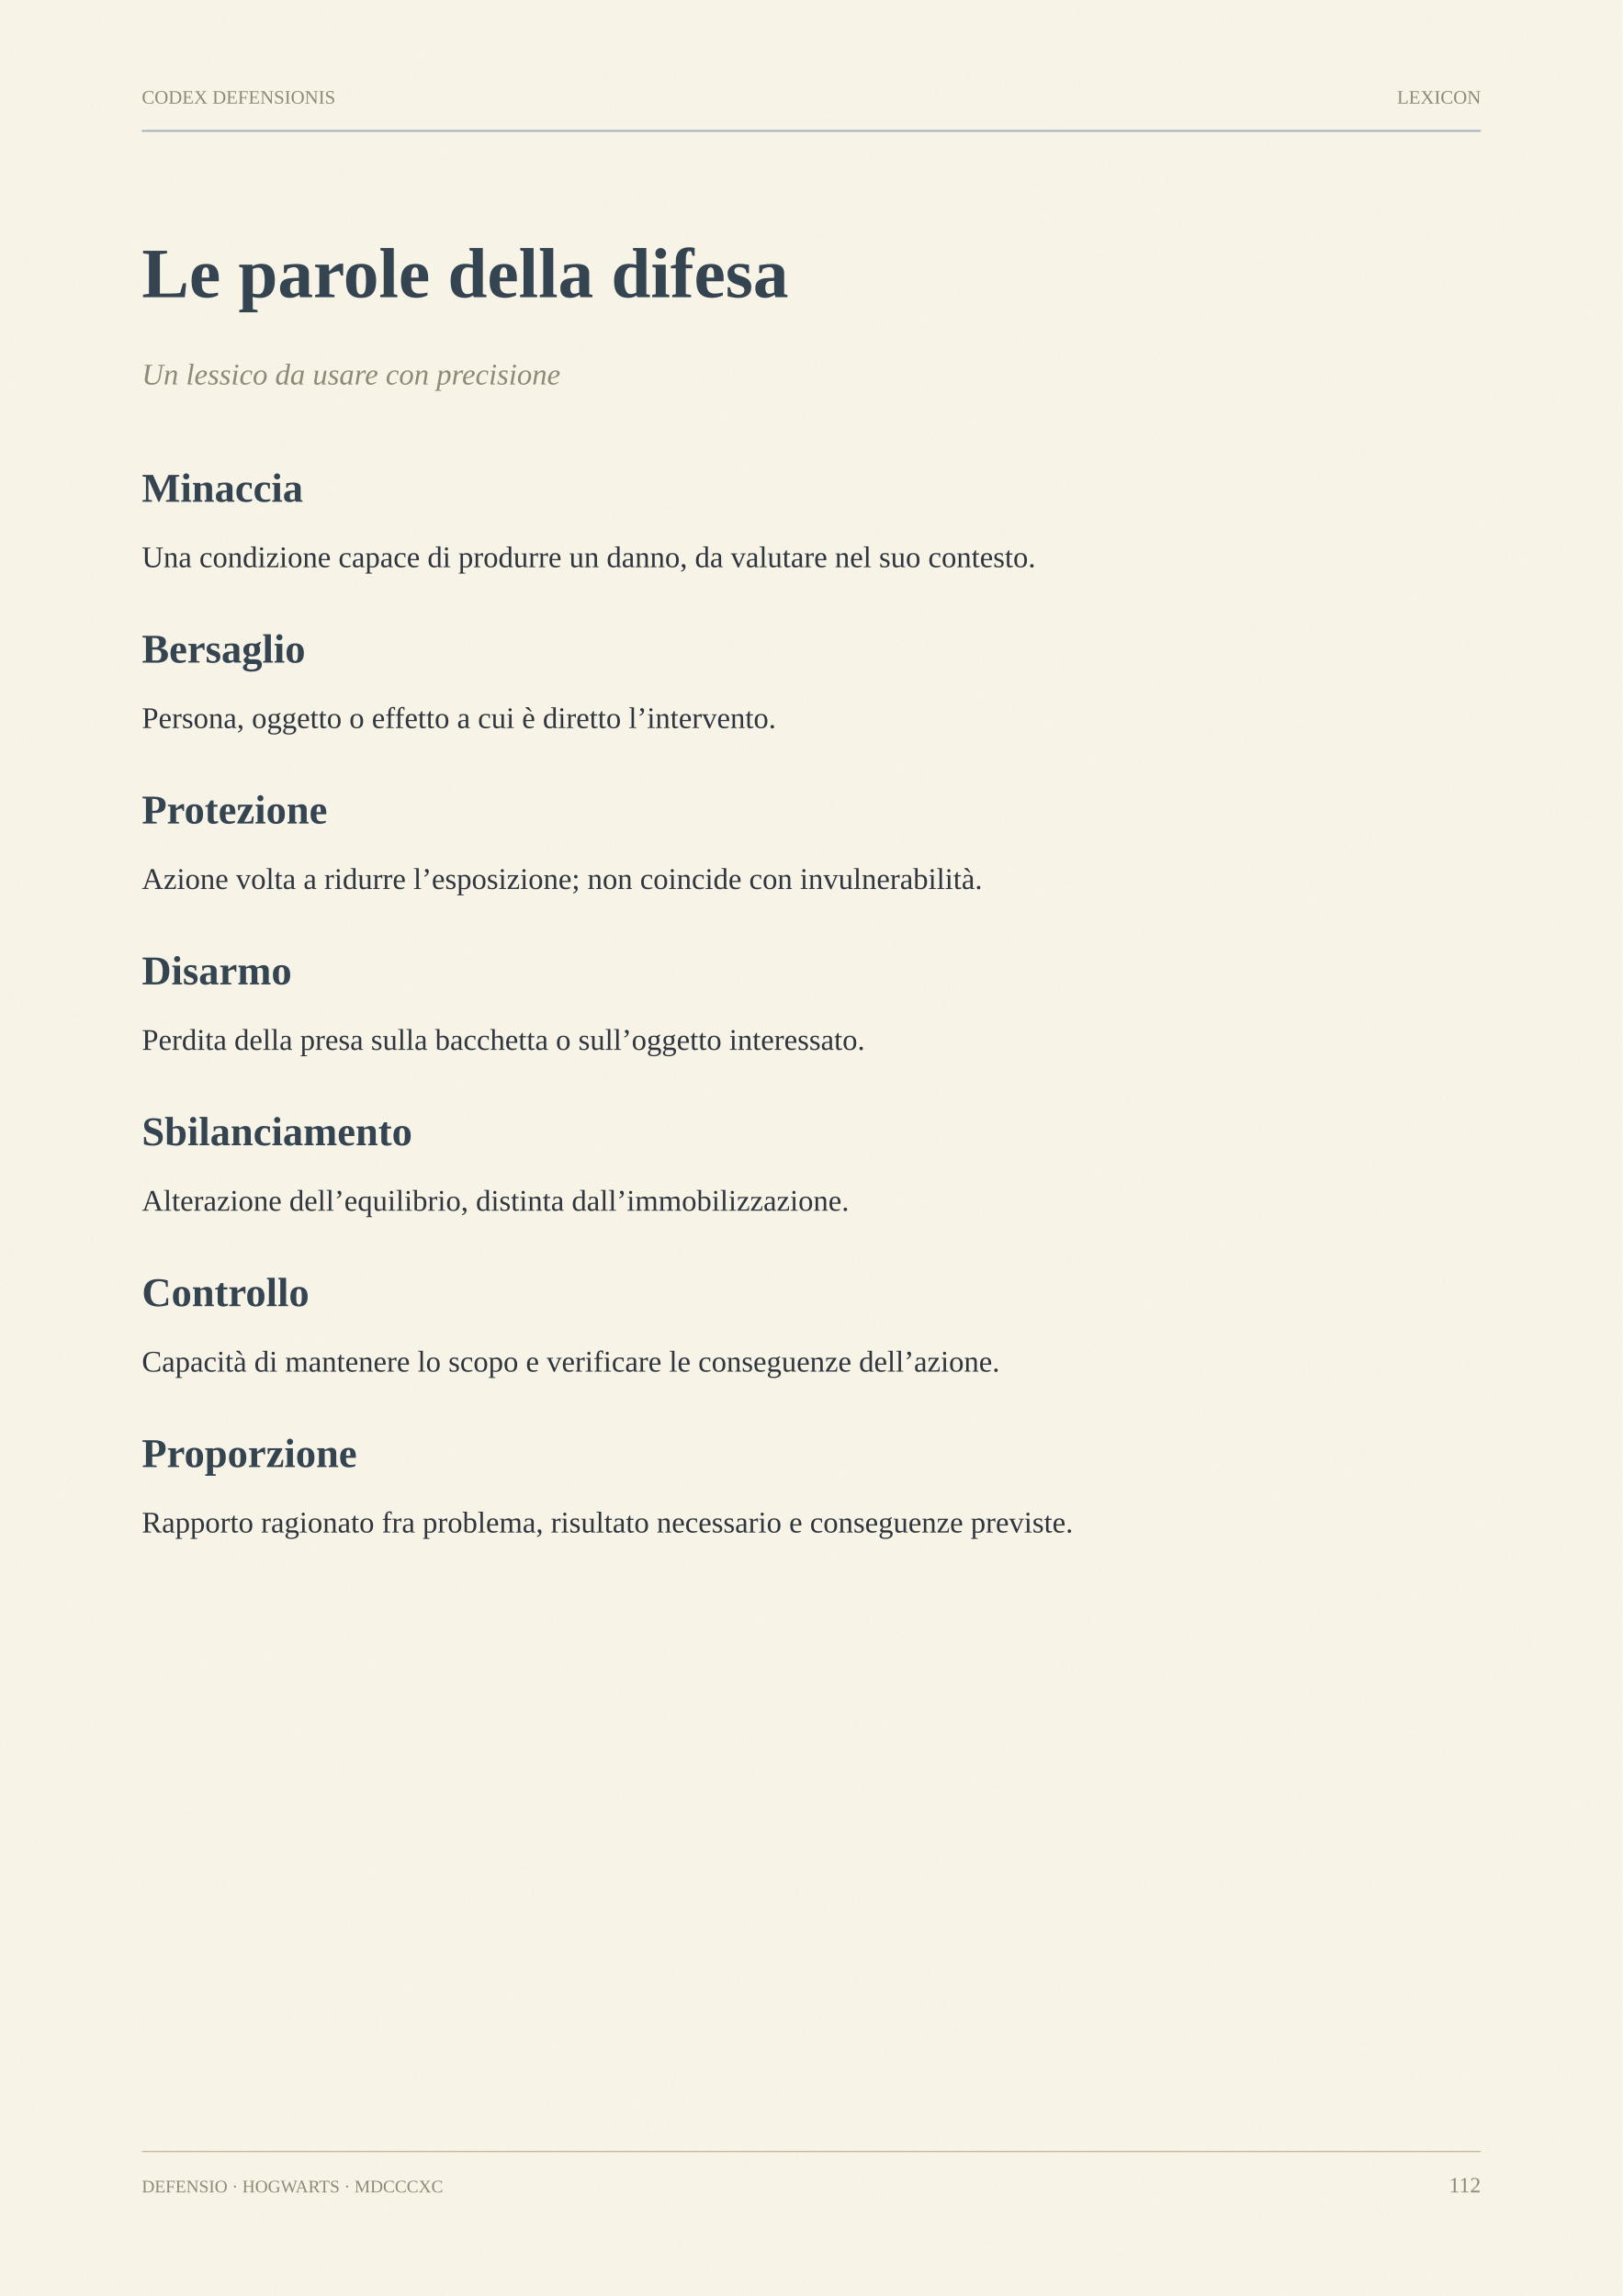
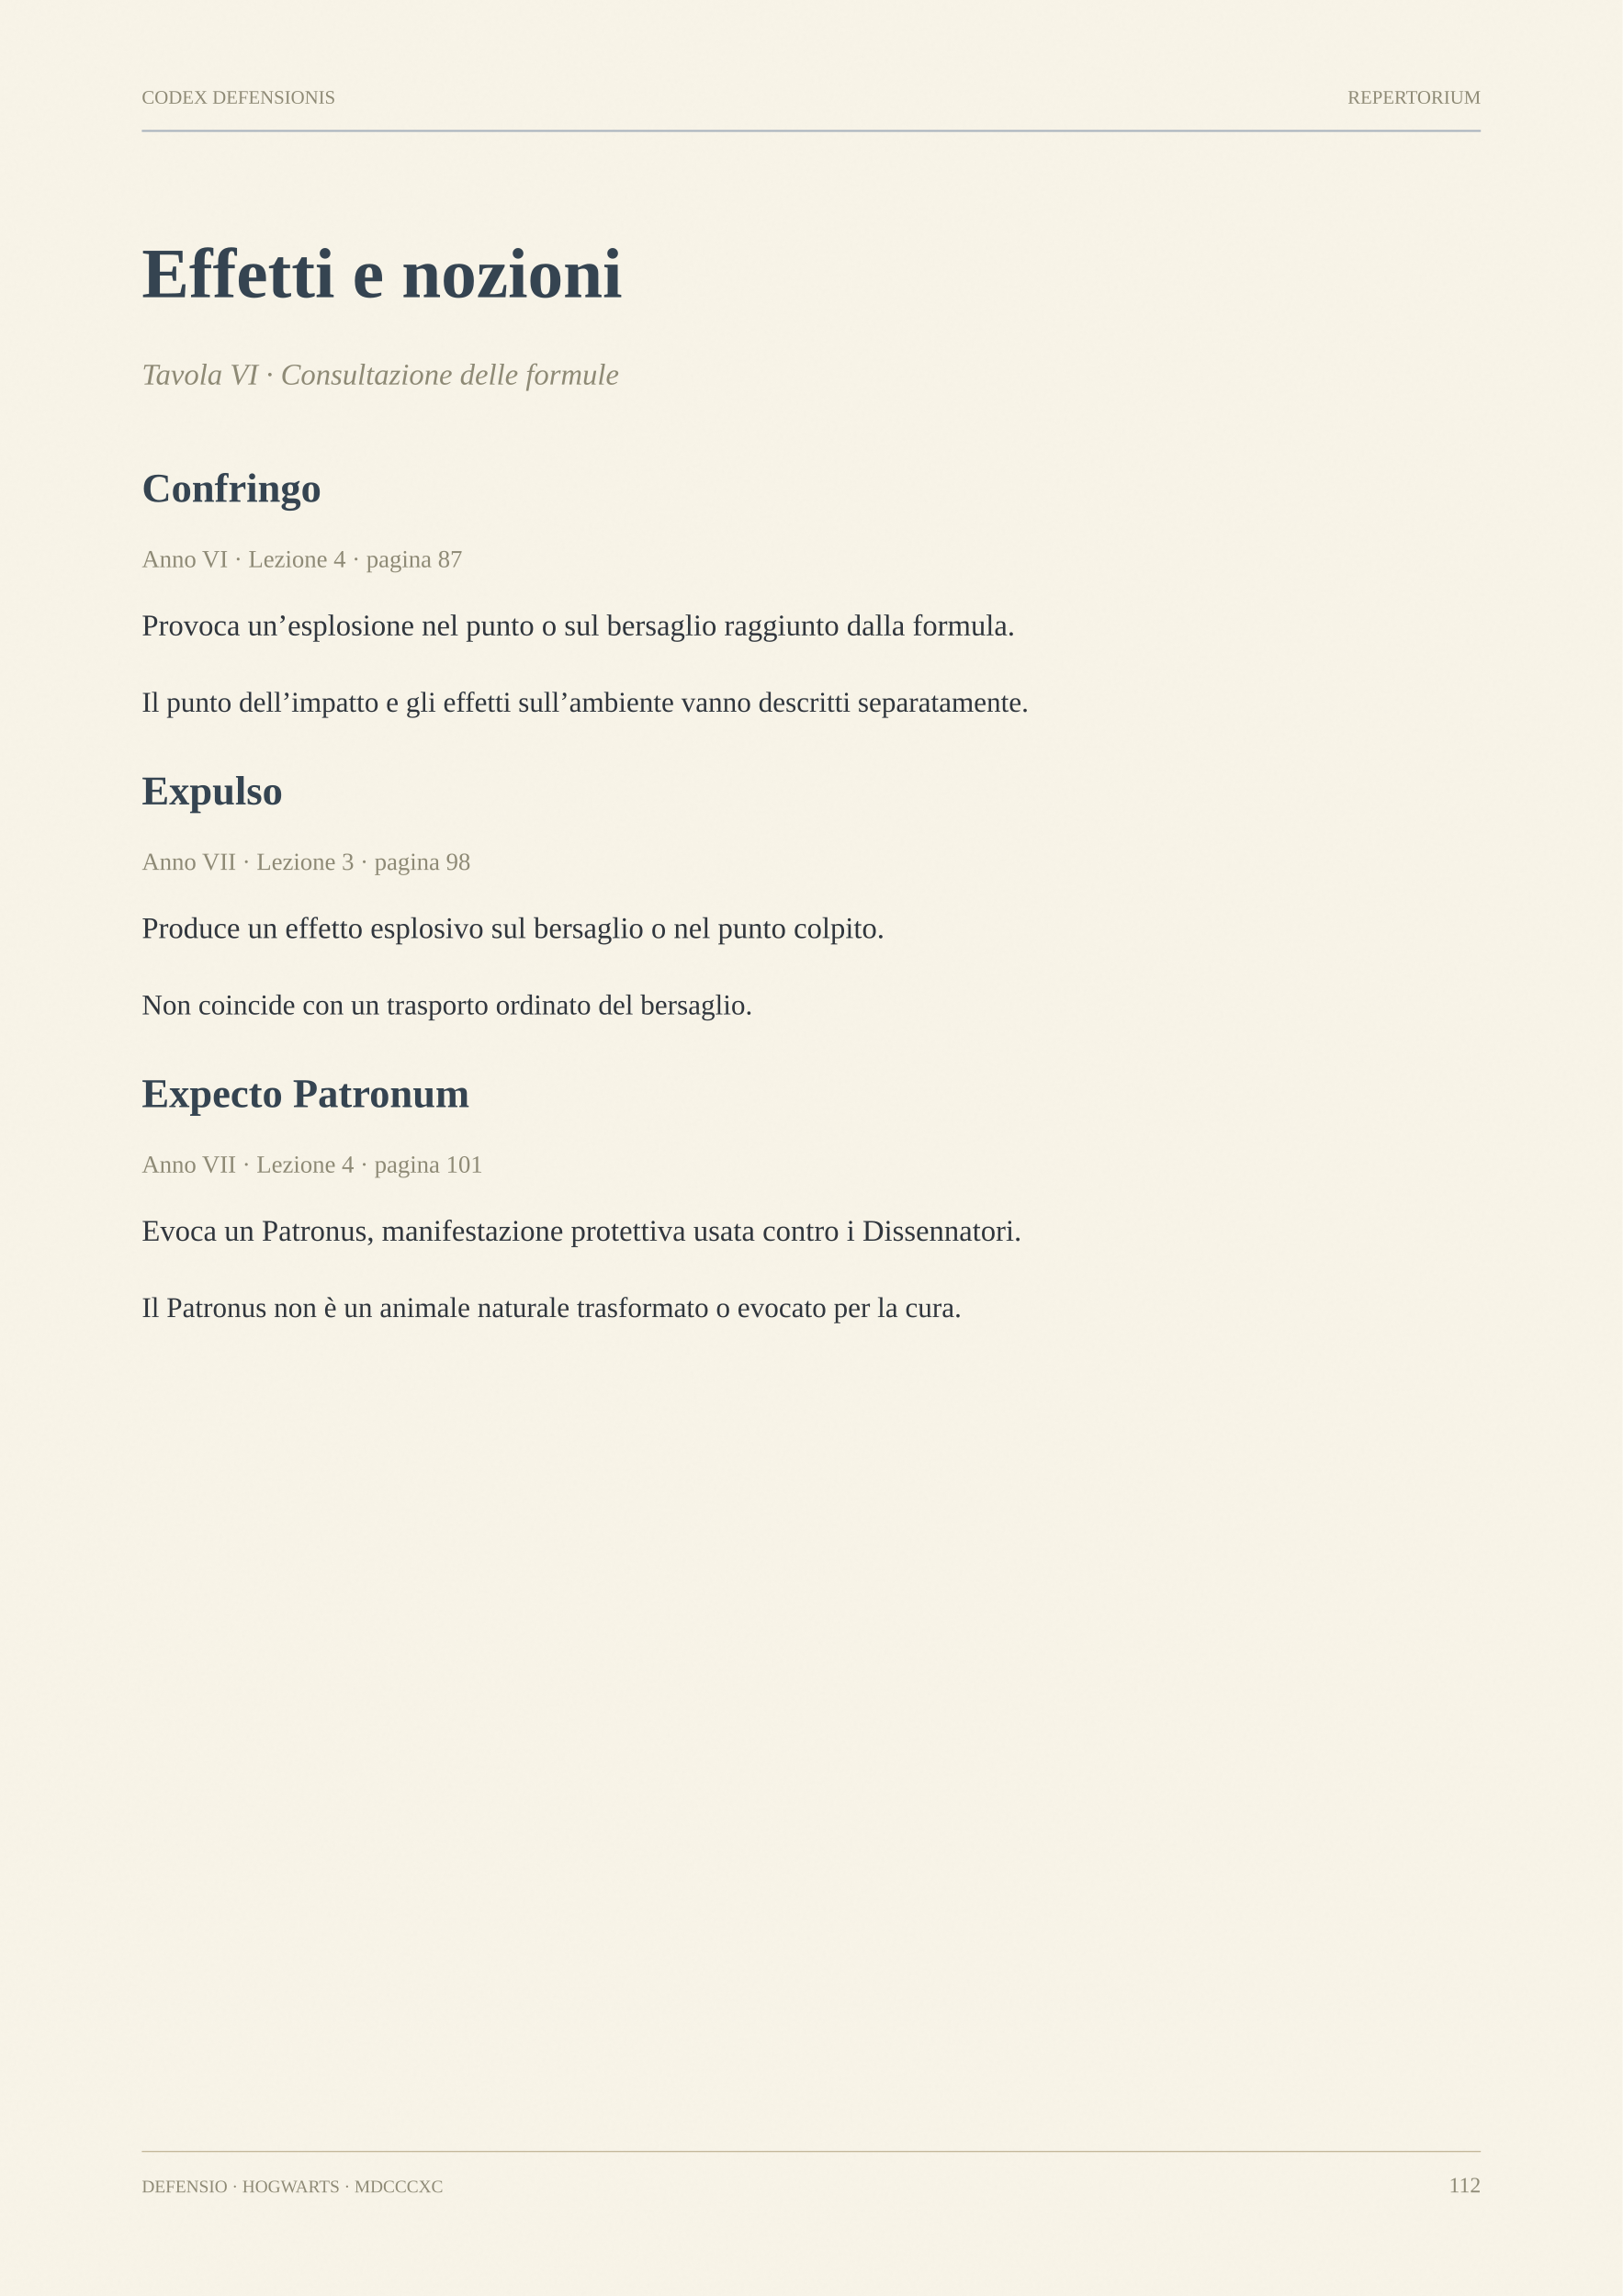
<svg xmlns="http://www.w3.org/2000/svg" width="595" height="842" viewBox="0 0 595 842">
  <defs>
    <filter id="grain">
      <feTurbulence type="fractalNoise" baseFrequency=".7" numOctaves="3" stitchTiles="stitch" />
      <feColorMatrix type="saturate" values="0" />
    </filter>
    <pattern id="paper" width="595" height="842" patternUnits="userSpaceOnUse">
      <rect width="595" height="842" filter="url(#grain)" opacity=".17" />
    </pattern>
    <linearGradient id="leather">
      <stop stop-color="#0e141a" />
      <stop offset=".12" stop-color="#394652" />
      <stop offset=".6" stop-color="#232f3b" />
      <stop offset="1" stop-color="#090e14" />
    </linearGradient>
  </defs>
  <rect width="595" height="842" fill="#f8f4e8" />
  <rect width="595" height="842" fill="url(#paper)" opacity=".17" />
  <text x="52" y="38" font-family="Georgia, Times New Roman, serif" font-size="7" fill="#8e8a76">CODEX DEFENSIONIS</text>
-   <text x="543" y="38" font-family="Georgia, Times New Roman, serif" font-size="7" fill="#8e8a76" text-anchor="end">LEXICON</text>
+   <text x="543" y="38" font-family="Georgia, Times New Roman, serif" font-size="7" fill="#8e8a76" text-anchor="end">REPERTORIUM</text>
  <path d="M52 48H543" stroke="#a9b3bd" stroke-width=".7" />
-   <text x="52" y="109" font-family="Georgia, Times New Roman, serif" font-size="26" fill="#354451" font-weight="bold">Le parole della difesa</text>
-   <text x="52" y="141" font-family="Georgia, Times New Roman, serif" font-size="11" fill="#8e8a76" font-style="italic">Un lessico da usare con precisione</text>
-   <text x="52" y="184" font-family="Georgia, Times New Roman, serif" font-size="15" fill="#354451" font-weight="bold">Minaccia</text>
-   <text x="52" y="208" font-family="Georgia, Times New Roman, serif" font-size="11" fill="#30363d">Una condizione capace di produrre un danno, da valutare nel suo contesto.</text>
-   <text x="52" y="243" font-family="Georgia, Times New Roman, serif" font-size="15" fill="#354451" font-weight="bold">Bersaglio</text>
-   <text x="52" y="267" font-family="Georgia, Times New Roman, serif" font-size="11" fill="#30363d">Persona, oggetto o effetto a cui è diretto l’intervento.</text>
-   <text x="52" y="302" font-family="Georgia, Times New Roman, serif" font-size="15" fill="#354451" font-weight="bold">Protezione</text>
-   <text x="52" y="326" font-family="Georgia, Times New Roman, serif" font-size="11" fill="#30363d">Azione volta a ridurre l’esposizione; non coincide con invulnerabilità.</text>
-   <text x="52" y="361" font-family="Georgia, Times New Roman, serif" font-size="15" fill="#354451" font-weight="bold">Disarmo</text>
-   <text x="52" y="385" font-family="Georgia, Times New Roman, serif" font-size="11" fill="#30363d">Perdita della presa sulla bacchetta o sull’oggetto interessato.</text>
-   <text x="52" y="420" font-family="Georgia, Times New Roman, serif" font-size="15" fill="#354451" font-weight="bold">Sbilanciamento</text>
-   <text x="52" y="444" font-family="Georgia, Times New Roman, serif" font-size="11" fill="#30363d">Alterazione dell’equilibrio, distinta dall’immobilizzazione.</text>
-   <text x="52" y="479" font-family="Georgia, Times New Roman, serif" font-size="15" fill="#354451" font-weight="bold">Controllo</text>
-   <text x="52" y="503" font-family="Georgia, Times New Roman, serif" font-size="11" fill="#30363d">Capacità di mantenere lo scopo e verificare le conseguenze dell’azione.</text>
-   <text x="52" y="538" font-family="Georgia, Times New Roman, serif" font-size="15" fill="#354451" font-weight="bold">Proporzione</text>
-   <text x="52" y="562" font-family="Georgia, Times New Roman, serif" font-size="11" fill="#30363d">Rapporto ragionato fra problema, risultato necessario e conseguenze previste.</text>
+   <text x="52" y="109" font-family="Georgia, Times New Roman, serif" font-size="26" fill="#354451" font-weight="bold">Effetti e nozioni</text>
+   <text x="52" y="141" font-family="Georgia, Times New Roman, serif" font-size="11" fill="#8e8a76" font-style="italic">Tavola VI · Consultazione delle formule</text>
+   <text x="52" y="184" font-family="Georgia, Times New Roman, serif" font-size="15" fill="#354451" font-weight="bold">Confringo</text>
+   <text x="52" y="208" font-family="Georgia, Times New Roman, serif" font-size="9" fill="#8e8a76">Anno VI · Lezione 4 · pagina 87</text>
+   <text x="52" y="233" font-family="Georgia, Times New Roman, serif" font-size="11" fill="#30363d">Provoca un’esplosione nel punto o sul bersaglio raggiunto dalla formula.</text>
+   <text x="52" y="261" font-family="Georgia, Times New Roman, serif" font-size="10.5" fill="#30363d">Il punto dell’impatto e gli effetti sull’ambiente vanno descritti separatamente.</text>
+   <text x="52" y="295" font-family="Georgia, Times New Roman, serif" font-size="15" fill="#354451" font-weight="bold">Expulso</text>
+   <text x="52" y="319" font-family="Georgia, Times New Roman, serif" font-size="9" fill="#8e8a76">Anno VII · Lezione 3 · pagina 98</text>
+   <text x="52" y="344" font-family="Georgia, Times New Roman, serif" font-size="11" fill="#30363d">Produce un effetto esplosivo sul bersaglio o nel punto colpito.</text>
+   <text x="52" y="372" font-family="Georgia, Times New Roman, serif" font-size="10.5" fill="#30363d">Non coincide con un trasporto ordinato del bersaglio.</text>
+   <text x="52" y="406" font-family="Georgia, Times New Roman, serif" font-size="15" fill="#354451" font-weight="bold">Expecto Patronum</text>
+   <text x="52" y="430" font-family="Georgia, Times New Roman, serif" font-size="9" fill="#8e8a76">Anno VII · Lezione 4 · pagina 101</text>
+   <text x="52" y="455" font-family="Georgia, Times New Roman, serif" font-size="11" fill="#30363d">Evoca un Patronus, manifestazione protettiva usata contro i Dissennatori.</text>
+   <text x="52" y="483" font-family="Georgia, Times New Roman, serif" font-size="10.5" fill="#30363d">Il Patronus non è un animale naturale trasformato o evocato per la cura.</text>
  <path d="M52 789H543" stroke="#c3b89b" stroke-width=".45" />
  <text x="52" y="804" font-family="Georgia, Times New Roman, serif" font-size="6.5" fill="#8e8a76">DEFENSIO · HOGWARTS · MDCCCXC</text>
  <text x="543" y="804" font-family="Georgia, Times New Roman, serif" font-size="8" fill="#8e8a76" text-anchor="end">112</text>
</svg>
